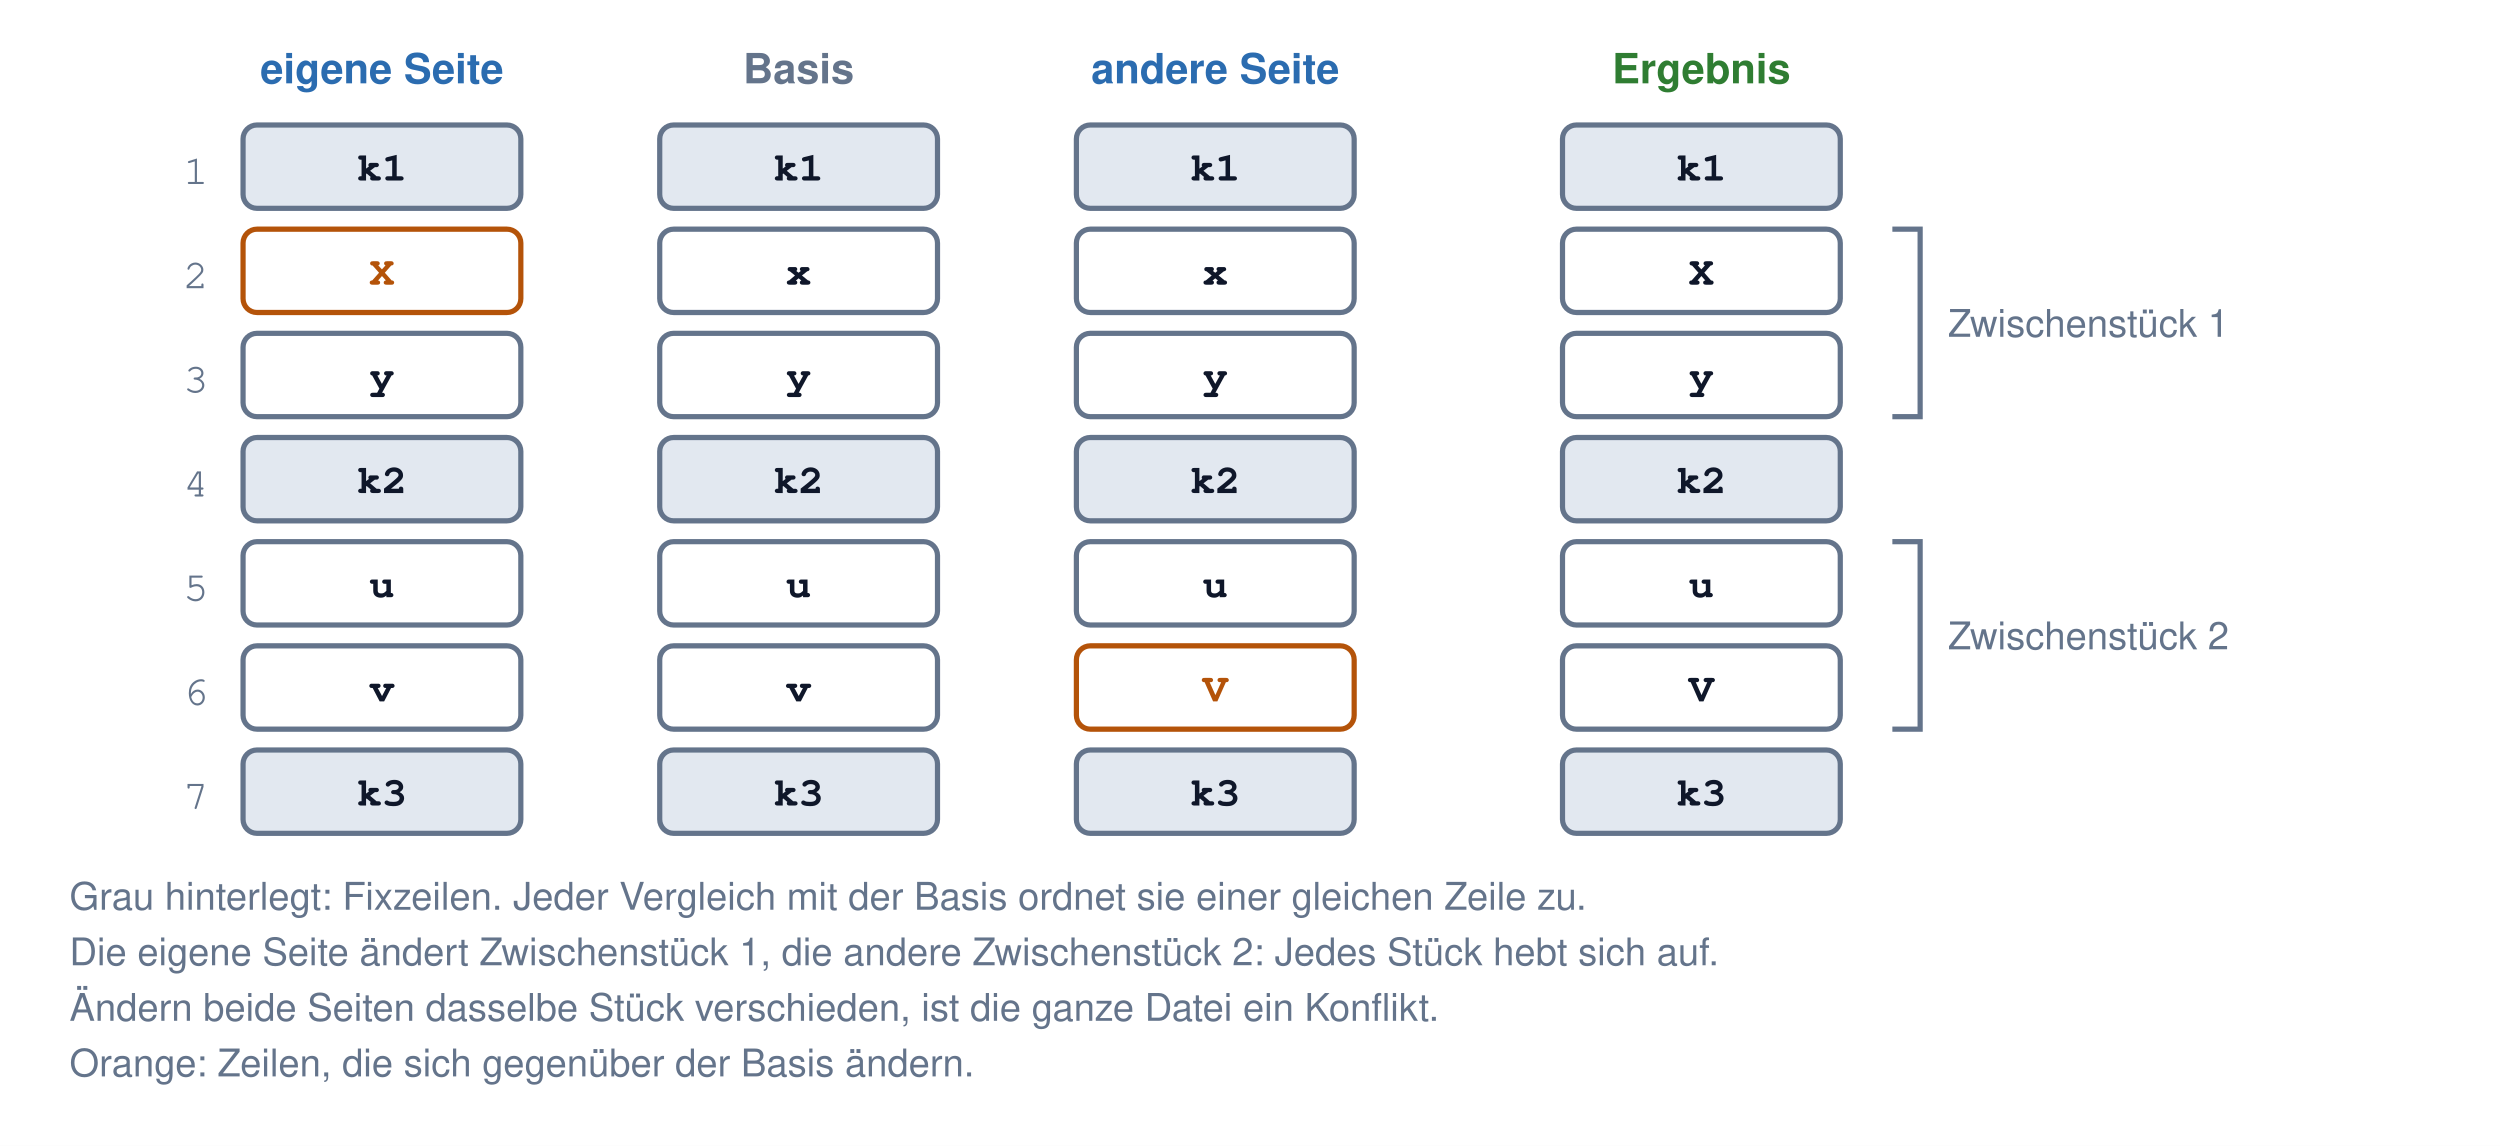
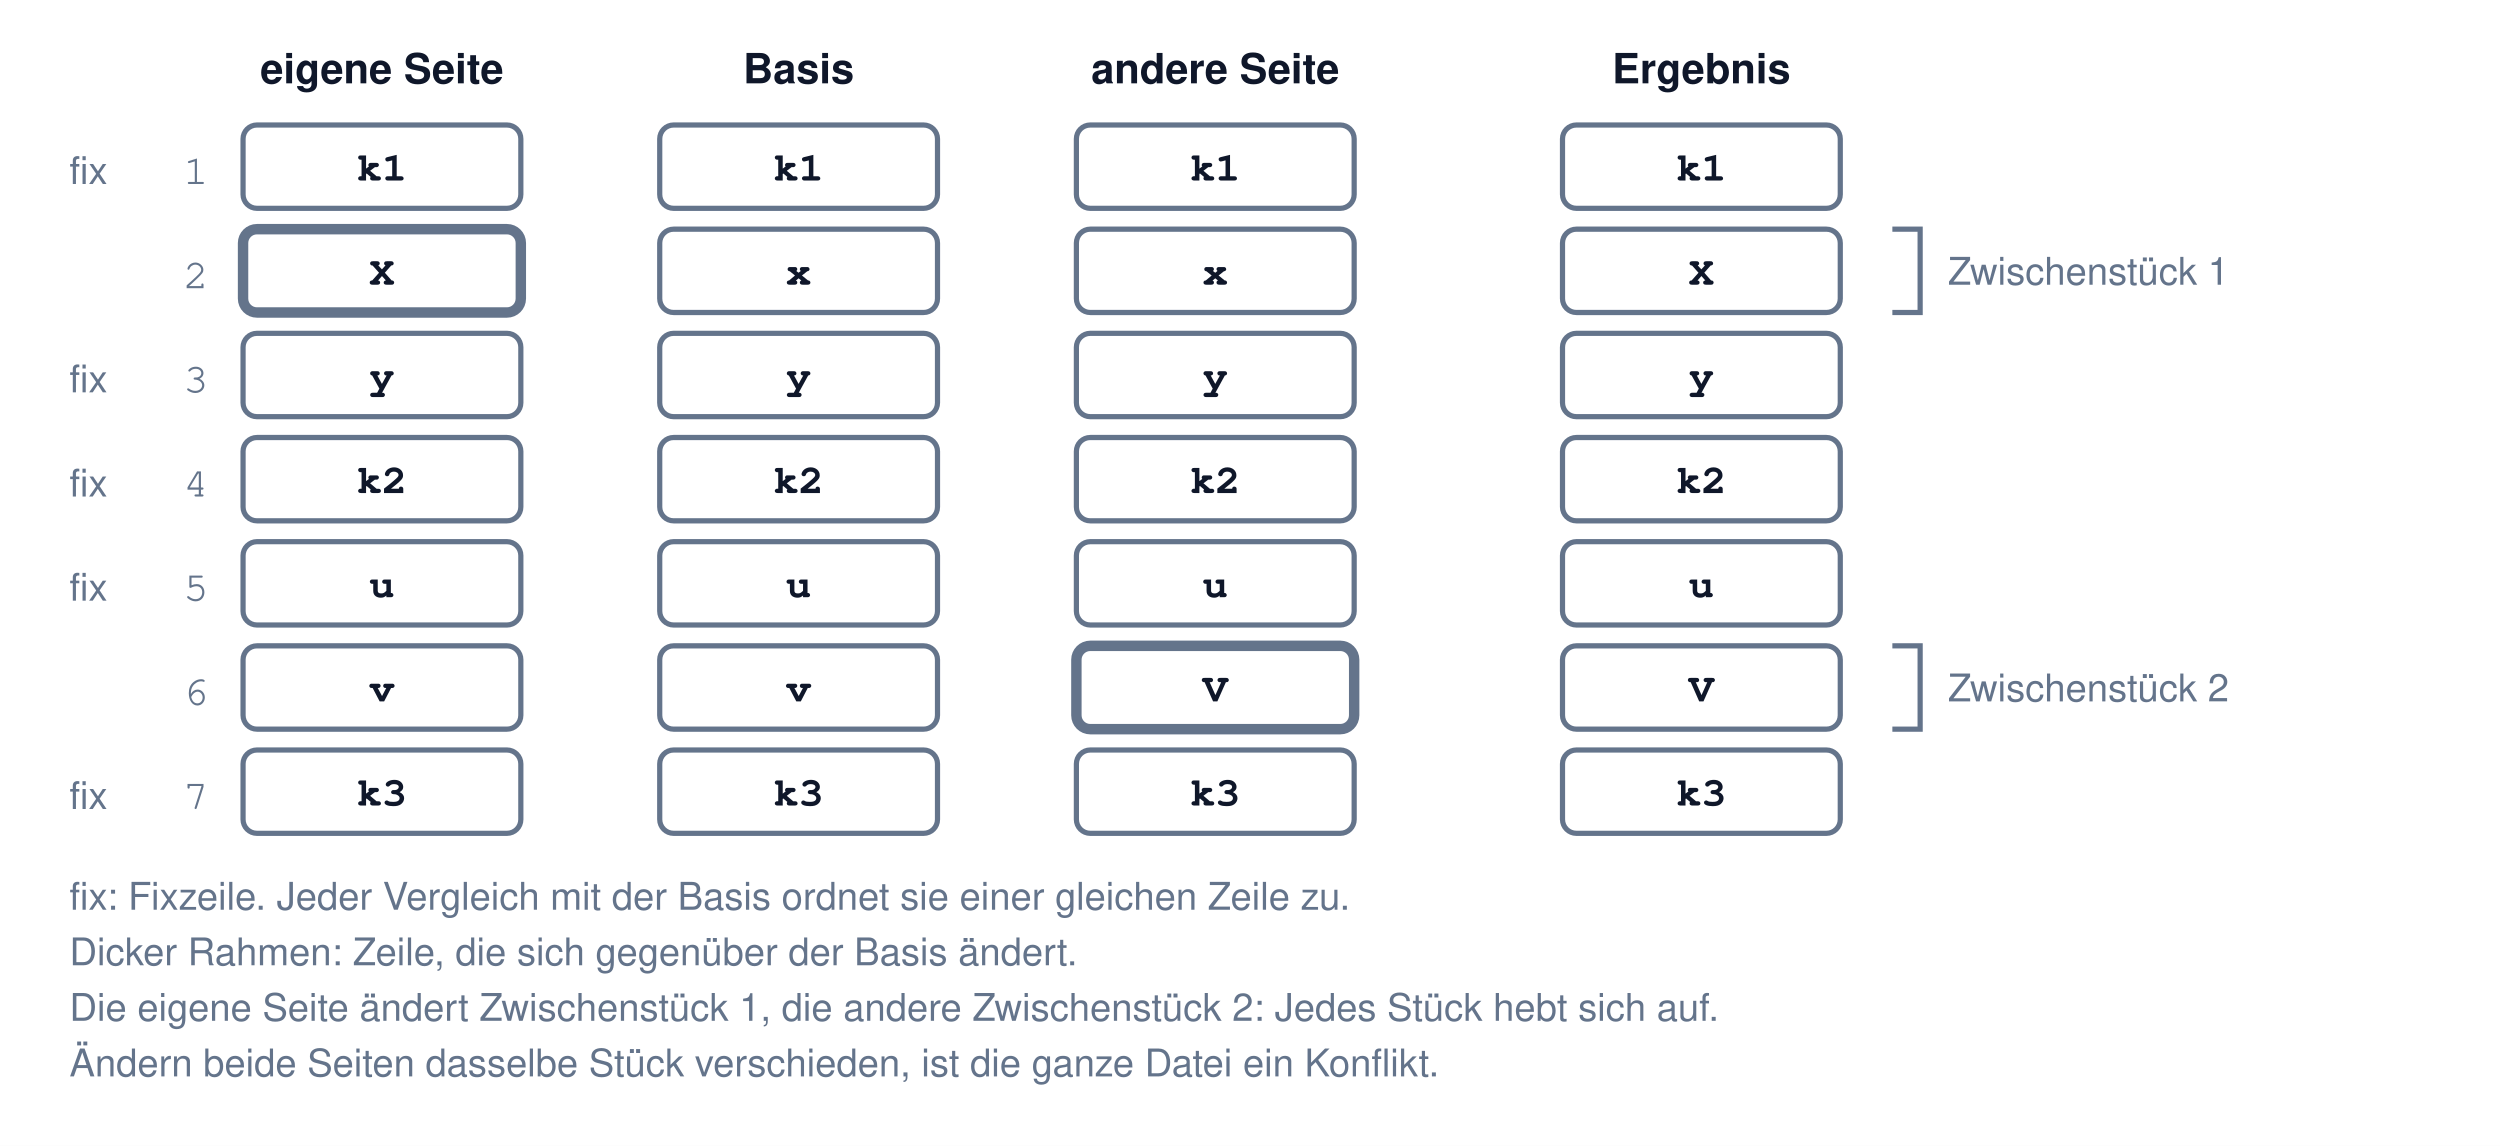
<svg xmlns="http://www.w3.org/2000/svg" viewBox="0 0 720 330" font-family="Helvetica, Arial, sans-serif">
  <defs>
    <marker id="arrow-slate" viewBox="0 0 10 10" refX="9" refY="5" markerWidth="7" markerHeight="7" orient="auto">
      <path d="M0,0 L10,5 L0,10 z" fill="#64748B" />
    </marker>
    <marker id="arrow-green" viewBox="0 0 10 10" refX="9" refY="5" markerWidth="7" markerHeight="7" orient="auto">
      <path d="M0,0 L10,5 L0,10 z" fill="#2F7D32" />
    </marker>
    <marker id="arrow-blue" viewBox="0 0 10 10" refX="9" refY="5" markerWidth="7" markerHeight="7" orient="auto">
      <path d="M0,0 L10,5 L0,10 z" fill="#2B6CB0" />
    </marker>
    <marker id="arrow-orange" viewBox="0 0 10 10" refX="9" refY="5" markerWidth="7" markerHeight="7" orient="auto">
      <path d="M0,0 L10,5 L0,10 z" fill="#B45309" />
    </marker>
    <marker id="arrow-purple" viewBox="0 0 10 10" refX="9" refY="5" markerWidth="7" markerHeight="7" orient="auto">
      <path d="M0,0 L10,5 L0,10 z" fill="#6B46C1" />
    </marker>
    <marker id="arrow-red" viewBox="0 0 10 10" refX="9" refY="5" markerWidth="7" markerHeight="7" orient="auto">
      <path d="M0,0 L10,5 L0,10 z" fill="#B91C1C" />
    </marker>
  </defs>
  <rect x="0" y="0" width="720" height="330" fill="#FFFFFF" />
-   <text x="110" y="24" font-size="12" font-weight="bold" text-anchor="middle" fill="#2B6CB0">eigene Seite</text>
-   <text x="230" y="24" font-size="12" font-weight="bold" text-anchor="middle" fill="#64748B">Basis</text>
-   <text x="350" y="24" font-size="12" font-weight="bold" text-anchor="middle" fill="#2B6CB0">andere Seite</text>
-   <text x="490" y="24" font-size="12" font-weight="bold" text-anchor="middle" fill="#2F7D32">Ergebnis</text>
-   <rect x="70" y="36" width="80" height="24" rx="4" stroke="#64748B" stroke-width="1.5" fill="#E2E8F0" />
-   <text x="110.0" y="52.0" font-size="12" font-family="Courier, monospace" font-weight="bold" text-anchor="middle" fill="#0F172A">k1</text>
-   <rect x="70" y="66" width="80" height="24" rx="4" stroke="#B45309" stroke-width="1.5" fill="#FFFFFF" />
-   <text x="110.0" y="82.0" font-size="12" font-family="Courier, monospace" font-weight="bold" text-anchor="middle" fill="#B45309">X</text>
+   <text x="110" y="24" font-size="12" font-weight="bold" text-anchor="middle" fill="#0F172A">eigene Seite</text>
+   <text x="230" y="24" font-size="12" font-weight="bold" text-anchor="middle" fill="#0F172A">Basis</text>
+   <text x="350" y="24" font-size="12" font-weight="bold" text-anchor="middle" fill="#0F172A">andere Seite</text>
+   <text x="490" y="24" font-size="12" font-weight="bold" text-anchor="middle" fill="#0F172A">Ergebnis</text>
+   <rect x="70" y="36" width="80" height="24" rx="4" stroke="#64748B" stroke-width="1.5" fill="#FFFFFF" />
+   <text x="110" y="52" font-size="12" font-family="Courier, monospace" font-weight="bold" text-anchor="middle" fill="#0F172A">k1</text>
+   <rect x="70" y="66" width="80" height="24" rx="4" stroke="#64748B" stroke-width="3" fill="#FFFFFF" />
+   <text x="110" y="82" font-size="12" font-family="Courier, monospace" font-weight="bold" text-anchor="middle" fill="#0F172A">X</text>
  <rect x="70" y="96" width="80" height="24" rx="4" stroke="#64748B" stroke-width="1.5" fill="#FFFFFF" />
-   <text x="110.0" y="112.0" font-size="12" font-family="Courier, monospace" font-weight="bold" text-anchor="middle" fill="#0F172A">y</text>
-   <rect x="70" y="126" width="80" height="24" rx="4" stroke="#64748B" stroke-width="1.5" fill="#E2E8F0" />
-   <text x="110.0" y="142.0" font-size="12" font-family="Courier, monospace" font-weight="bold" text-anchor="middle" fill="#0F172A">k2</text>
+   <text x="110" y="112" font-size="12" font-family="Courier, monospace" font-weight="bold" text-anchor="middle" fill="#0F172A">y</text>
+   <rect x="70" y="126" width="80" height="24" rx="4" stroke="#64748B" stroke-width="1.5" fill="#FFFFFF" />
+   <text x="110" y="142" font-size="12" font-family="Courier, monospace" font-weight="bold" text-anchor="middle" fill="#0F172A">k2</text>
  <rect x="70" y="156" width="80" height="24" rx="4" stroke="#64748B" stroke-width="1.5" fill="#FFFFFF" />
-   <text x="110.0" y="172.0" font-size="12" font-family="Courier, monospace" font-weight="bold" text-anchor="middle" fill="#0F172A">u</text>
+   <text x="110" y="172" font-size="12" font-family="Courier, monospace" font-weight="bold" text-anchor="middle" fill="#0F172A">u</text>
  <rect x="70" y="186" width="80" height="24" rx="4" stroke="#64748B" stroke-width="1.5" fill="#FFFFFF" />
-   <text x="110.0" y="202.0" font-size="12" font-family="Courier, monospace" font-weight="bold" text-anchor="middle" fill="#0F172A">v</text>
-   <rect x="70" y="216" width="80" height="24" rx="4" stroke="#64748B" stroke-width="1.5" fill="#E2E8F0" />
-   <text x="110.0" y="232.0" font-size="12" font-family="Courier, monospace" font-weight="bold" text-anchor="middle" fill="#0F172A">k3</text>
-   <rect x="190" y="36" width="80" height="24" rx="4" stroke="#64748B" stroke-width="1.5" fill="#E2E8F0" />
-   <text x="230.0" y="52.0" font-size="12" font-family="Courier, monospace" font-weight="bold" text-anchor="middle" fill="#0F172A">k1</text>
+   <text x="110" y="202" font-size="12" font-family="Courier, monospace" font-weight="bold" text-anchor="middle" fill="#0F172A">v</text>
+   <rect x="70" y="216" width="80" height="24" rx="4" stroke="#64748B" stroke-width="1.5" fill="#FFFFFF" />
+   <text x="110" y="232" font-size="12" font-family="Courier, monospace" font-weight="bold" text-anchor="middle" fill="#0F172A">k3</text>
+   <rect x="190" y="36" width="80" height="24" rx="4" stroke="#64748B" stroke-width="1.5" fill="#FFFFFF" />
+   <text x="230" y="52" font-size="12" font-family="Courier, monospace" font-weight="bold" text-anchor="middle" fill="#0F172A">k1</text>
  <rect x="190" y="66" width="80" height="24" rx="4" stroke="#64748B" stroke-width="1.5" fill="#FFFFFF" />
-   <text x="230.0" y="82.0" font-size="12" font-family="Courier, monospace" font-weight="bold" text-anchor="middle" fill="#0F172A">x</text>
+   <text x="230" y="82" font-size="12" font-family="Courier, monospace" font-weight="bold" text-anchor="middle" fill="#0F172A">x</text>
  <rect x="190" y="96" width="80" height="24" rx="4" stroke="#64748B" stroke-width="1.5" fill="#FFFFFF" />
-   <text x="230.0" y="112.0" font-size="12" font-family="Courier, monospace" font-weight="bold" text-anchor="middle" fill="#0F172A">y</text>
-   <rect x="190" y="126" width="80" height="24" rx="4" stroke="#64748B" stroke-width="1.5" fill="#E2E8F0" />
-   <text x="230.0" y="142.0" font-size="12" font-family="Courier, monospace" font-weight="bold" text-anchor="middle" fill="#0F172A">k2</text>
+   <text x="230" y="112" font-size="12" font-family="Courier, monospace" font-weight="bold" text-anchor="middle" fill="#0F172A">y</text>
+   <rect x="190" y="126" width="80" height="24" rx="4" stroke="#64748B" stroke-width="1.5" fill="#FFFFFF" />
+   <text x="230" y="142" font-size="12" font-family="Courier, monospace" font-weight="bold" text-anchor="middle" fill="#0F172A">k2</text>
  <rect x="190" y="156" width="80" height="24" rx="4" stroke="#64748B" stroke-width="1.5" fill="#FFFFFF" />
-   <text x="230.0" y="172.0" font-size="12" font-family="Courier, monospace" font-weight="bold" text-anchor="middle" fill="#0F172A">u</text>
+   <text x="230" y="172" font-size="12" font-family="Courier, monospace" font-weight="bold" text-anchor="middle" fill="#0F172A">u</text>
  <rect x="190" y="186" width="80" height="24" rx="4" stroke="#64748B" stroke-width="1.5" fill="#FFFFFF" />
-   <text x="230.0" y="202.0" font-size="12" font-family="Courier, monospace" font-weight="bold" text-anchor="middle" fill="#0F172A">v</text>
-   <rect x="190" y="216" width="80" height="24" rx="4" stroke="#64748B" stroke-width="1.5" fill="#E2E8F0" />
-   <text x="230.0" y="232.0" font-size="12" font-family="Courier, monospace" font-weight="bold" text-anchor="middle" fill="#0F172A">k3</text>
-   <rect x="310" y="36" width="80" height="24" rx="4" stroke="#64748B" stroke-width="1.5" fill="#E2E8F0" />
-   <text x="350.0" y="52.0" font-size="12" font-family="Courier, monospace" font-weight="bold" text-anchor="middle" fill="#0F172A">k1</text>
+   <text x="230" y="202" font-size="12" font-family="Courier, monospace" font-weight="bold" text-anchor="middle" fill="#0F172A">v</text>
+   <rect x="190" y="216" width="80" height="24" rx="4" stroke="#64748B" stroke-width="1.5" fill="#FFFFFF" />
+   <text x="230" y="232" font-size="12" font-family="Courier, monospace" font-weight="bold" text-anchor="middle" fill="#0F172A">k3</text>
+   <rect x="310" y="36" width="80" height="24" rx="4" stroke="#64748B" stroke-width="1.5" fill="#FFFFFF" />
+   <text x="350" y="52" font-size="12" font-family="Courier, monospace" font-weight="bold" text-anchor="middle" fill="#0F172A">k1</text>
  <rect x="310" y="66" width="80" height="24" rx="4" stroke="#64748B" stroke-width="1.5" fill="#FFFFFF" />
-   <text x="350.0" y="82.0" font-size="12" font-family="Courier, monospace" font-weight="bold" text-anchor="middle" fill="#0F172A">x</text>
+   <text x="350" y="82" font-size="12" font-family="Courier, monospace" font-weight="bold" text-anchor="middle" fill="#0F172A">x</text>
  <rect x="310" y="96" width="80" height="24" rx="4" stroke="#64748B" stroke-width="1.5" fill="#FFFFFF" />
-   <text x="350.0" y="112.0" font-size="12" font-family="Courier, monospace" font-weight="bold" text-anchor="middle" fill="#0F172A">y</text>
-   <rect x="310" y="126" width="80" height="24" rx="4" stroke="#64748B" stroke-width="1.5" fill="#E2E8F0" />
-   <text x="350.0" y="142.0" font-size="12" font-family="Courier, monospace" font-weight="bold" text-anchor="middle" fill="#0F172A">k2</text>
+   <text x="350" y="112" font-size="12" font-family="Courier, monospace" font-weight="bold" text-anchor="middle" fill="#0F172A">y</text>
+   <rect x="310" y="126" width="80" height="24" rx="4" stroke="#64748B" stroke-width="1.5" fill="#FFFFFF" />
+   <text x="350" y="142" font-size="12" font-family="Courier, monospace" font-weight="bold" text-anchor="middle" fill="#0F172A">k2</text>
  <rect x="310" y="156" width="80" height="24" rx="4" stroke="#64748B" stroke-width="1.5" fill="#FFFFFF" />
-   <text x="350.0" y="172.0" font-size="12" font-family="Courier, monospace" font-weight="bold" text-anchor="middle" fill="#0F172A">u</text>
-   <rect x="310" y="186" width="80" height="24" rx="4" stroke="#B45309" stroke-width="1.5" fill="#FFFFFF" />
-   <text x="350.0" y="202.0" font-size="12" font-family="Courier, monospace" font-weight="bold" text-anchor="middle" fill="#B45309">V</text>
-   <rect x="310" y="216" width="80" height="24" rx="4" stroke="#64748B" stroke-width="1.5" fill="#E2E8F0" />
-   <text x="350.0" y="232.0" font-size="12" font-family="Courier, monospace" font-weight="bold" text-anchor="middle" fill="#0F172A">k3</text>
-   <rect x="450" y="36" width="80" height="24" rx="4" stroke="#64748B" stroke-width="1.5" fill="#E2E8F0" />
-   <text x="490.0" y="52.0" font-size="12" font-family="Courier, monospace" font-weight="bold" text-anchor="middle" fill="#0F172A">k1</text>
+   <text x="350" y="172" font-size="12" font-family="Courier, monospace" font-weight="bold" text-anchor="middle" fill="#0F172A">u</text>
+   <rect x="310" y="186" width="80" height="24" rx="4" stroke="#64748B" stroke-width="3" fill="#FFFFFF" />
+   <text x="350" y="202" font-size="12" font-family="Courier, monospace" font-weight="bold" text-anchor="middle" fill="#0F172A">V</text>
+   <rect x="310" y="216" width="80" height="24" rx="4" stroke="#64748B" stroke-width="1.5" fill="#FFFFFF" />
+   <text x="350" y="232" font-size="12" font-family="Courier, monospace" font-weight="bold" text-anchor="middle" fill="#0F172A">k3</text>
+   <rect x="450" y="36" width="80" height="24" rx="4" stroke="#64748B" stroke-width="1.5" fill="#FFFFFF" />
+   <text x="490" y="52" font-size="12" font-family="Courier, monospace" font-weight="bold" text-anchor="middle" fill="#0F172A">k1</text>
  <rect x="450" y="66" width="80" height="24" rx="4" stroke="#64748B" stroke-width="1.5" fill="#FFFFFF" />
-   <text x="490.0" y="82.0" font-size="12" font-family="Courier, monospace" font-weight="bold" text-anchor="middle" fill="#0F172A">X</text>
+   <text x="490" y="82" font-size="12" font-family="Courier, monospace" font-weight="bold" text-anchor="middle" fill="#0F172A">X</text>
  <rect x="450" y="96" width="80" height="24" rx="4" stroke="#64748B" stroke-width="1.5" fill="#FFFFFF" />
-   <text x="490.0" y="112.0" font-size="12" font-family="Courier, monospace" font-weight="bold" text-anchor="middle" fill="#0F172A">y</text>
-   <rect x="450" y="126" width="80" height="24" rx="4" stroke="#64748B" stroke-width="1.5" fill="#E2E8F0" />
-   <text x="490.0" y="142.0" font-size="12" font-family="Courier, monospace" font-weight="bold" text-anchor="middle" fill="#0F172A">k2</text>
+   <text x="490" y="112" font-size="12" font-family="Courier, monospace" font-weight="bold" text-anchor="middle" fill="#0F172A">y</text>
+   <rect x="450" y="126" width="80" height="24" rx="4" stroke="#64748B" stroke-width="1.5" fill="#FFFFFF" />
+   <text x="490" y="142" font-size="12" font-family="Courier, monospace" font-weight="bold" text-anchor="middle" fill="#0F172A">k2</text>
  <rect x="450" y="156" width="80" height="24" rx="4" stroke="#64748B" stroke-width="1.5" fill="#FFFFFF" />
-   <text x="490.0" y="172.0" font-size="12" font-family="Courier, monospace" font-weight="bold" text-anchor="middle" fill="#0F172A">u</text>
+   <text x="490" y="172" font-size="12" font-family="Courier, monospace" font-weight="bold" text-anchor="middle" fill="#0F172A">u</text>
  <rect x="450" y="186" width="80" height="24" rx="4" stroke="#64748B" stroke-width="1.5" fill="#FFFFFF" />
-   <text x="490.0" y="202.0" font-size="12" font-family="Courier, monospace" font-weight="bold" text-anchor="middle" fill="#0F172A">V</text>
-   <rect x="450" y="216" width="80" height="24" rx="4" stroke="#64748B" stroke-width="1.5" fill="#E2E8F0" />
-   <text x="490.0" y="232.0" font-size="12" font-family="Courier, monospace" font-weight="bold" text-anchor="middle" fill="#0F172A">k3</text>
+   <text x="490" y="202" font-size="12" font-family="Courier, monospace" font-weight="bold" text-anchor="middle" fill="#0F172A">V</text>
+   <rect x="450" y="216" width="80" height="24" rx="4" stroke="#64748B" stroke-width="1.5" fill="#FFFFFF" />
+   <text x="490" y="232" font-size="12" font-family="Courier, monospace" font-weight="bold" text-anchor="middle" fill="#0F172A">k3</text>
  <text x="60" y="53" font-size="12" font-family="Courier, monospace" text-anchor="end" fill="#64748B">1</text>
+   <text x="20" y="53" font-size="11" fill="#64748B">fix</text>
  <text x="60" y="83" font-size="12" font-family="Courier, monospace" text-anchor="end" fill="#64748B">2</text>
  <text x="60" y="113" font-size="12" font-family="Courier, monospace" text-anchor="end" fill="#64748B">3</text>
+   <text x="20" y="113" font-size="11" fill="#64748B">fix</text>
  <text x="60" y="143" font-size="12" font-family="Courier, monospace" text-anchor="end" fill="#64748B">4</text>
+   <text x="20" y="143" font-size="11" fill="#64748B">fix</text>
  <text x="60" y="173" font-size="12" font-family="Courier, monospace" text-anchor="end" fill="#64748B">5</text>
+   <text x="20" y="173" font-size="11" fill="#64748B">fix</text>
  <text x="60" y="203" font-size="12" font-family="Courier, monospace" text-anchor="end" fill="#64748B">6</text>
  <text x="60" y="233" font-size="12" font-family="Courier, monospace" text-anchor="end" fill="#64748B">7</text>
-   <path d="M 545 66 L 553 66 L 553 120 L 545 120" stroke="#64748B" stroke-width="1.5" fill="none" />
-   <text x="561" y="97.0" font-size="11" fill="#64748B">Zwischenstück 1</text>
-   <path d="M 545 156 L 553 156 L 553 210 L 545 210" stroke="#64748B" stroke-width="1.5" fill="none" />
-   <text x="561" y="187.0" font-size="11" fill="#64748B">Zwischenstück 2</text>
-   <text x="20" y="262" font-size="11" fill="#64748B">Grau hinterlegt: Fixzeilen. Jeder Vergleich mit der Basis ordnet sie einer gleichen Zeile zu.</text>
-   <text x="20" y="278" font-size="11" fill="#64748B">Die eigene Seite ändert Zwischenstück 1, die andere Zwischenstück 2: Jedes Stück hebt sich auf.</text>
-   <text x="20" y="294" font-size="11" fill="#64748B">Ändern beide Seiten dasselbe Stück verschieden, ist die ganze Datei ein Konflikt.</text>
-   <text x="20" y="310" font-size="11" fill="#64748B">Orange: Zeilen, die sich gegenüber der Basis ändern.</text>
+   <text x="20" y="233" font-size="11" fill="#64748B">fix</text>
+   <path d="M 545 66 L 553 66 L 553 90 L 545 90" stroke="#64748B" stroke-width="1.5" fill="none" />
+   <text x="561" y="82.0" font-size="11" fill="#64748B">Zwischenstück 1</text>
+   <path d="M 545 186 L 553 186 L 553 210 L 545 210" stroke="#64748B" stroke-width="1.5" fill="none" />
+   <text x="561" y="202.0" font-size="11" fill="#64748B">Zwischenstück 2</text>
+   <text x="20" y="262" font-size="11" fill="#64748B">fix: Fixzeile. Jeder Vergleich mit der Basis ordnet sie einer gleichen Zeile zu.</text>
+   <text x="20" y="278" font-size="11" fill="#64748B">Dicker Rahmen: Zeile, die sich gegenüber der Basis ändert.</text>
+   <text x="20" y="294" font-size="11" fill="#64748B">Die eigene Seite ändert Zwischenstück 1, die andere Zwischenstück 2: Jedes Stück hebt sich auf.</text>
+   <text x="20" y="310" font-size="11" fill="#64748B">Ändern beide Seiten dasselbe Stück verschieden, ist die ganze Datei ein Konflikt.</text>
</svg>
